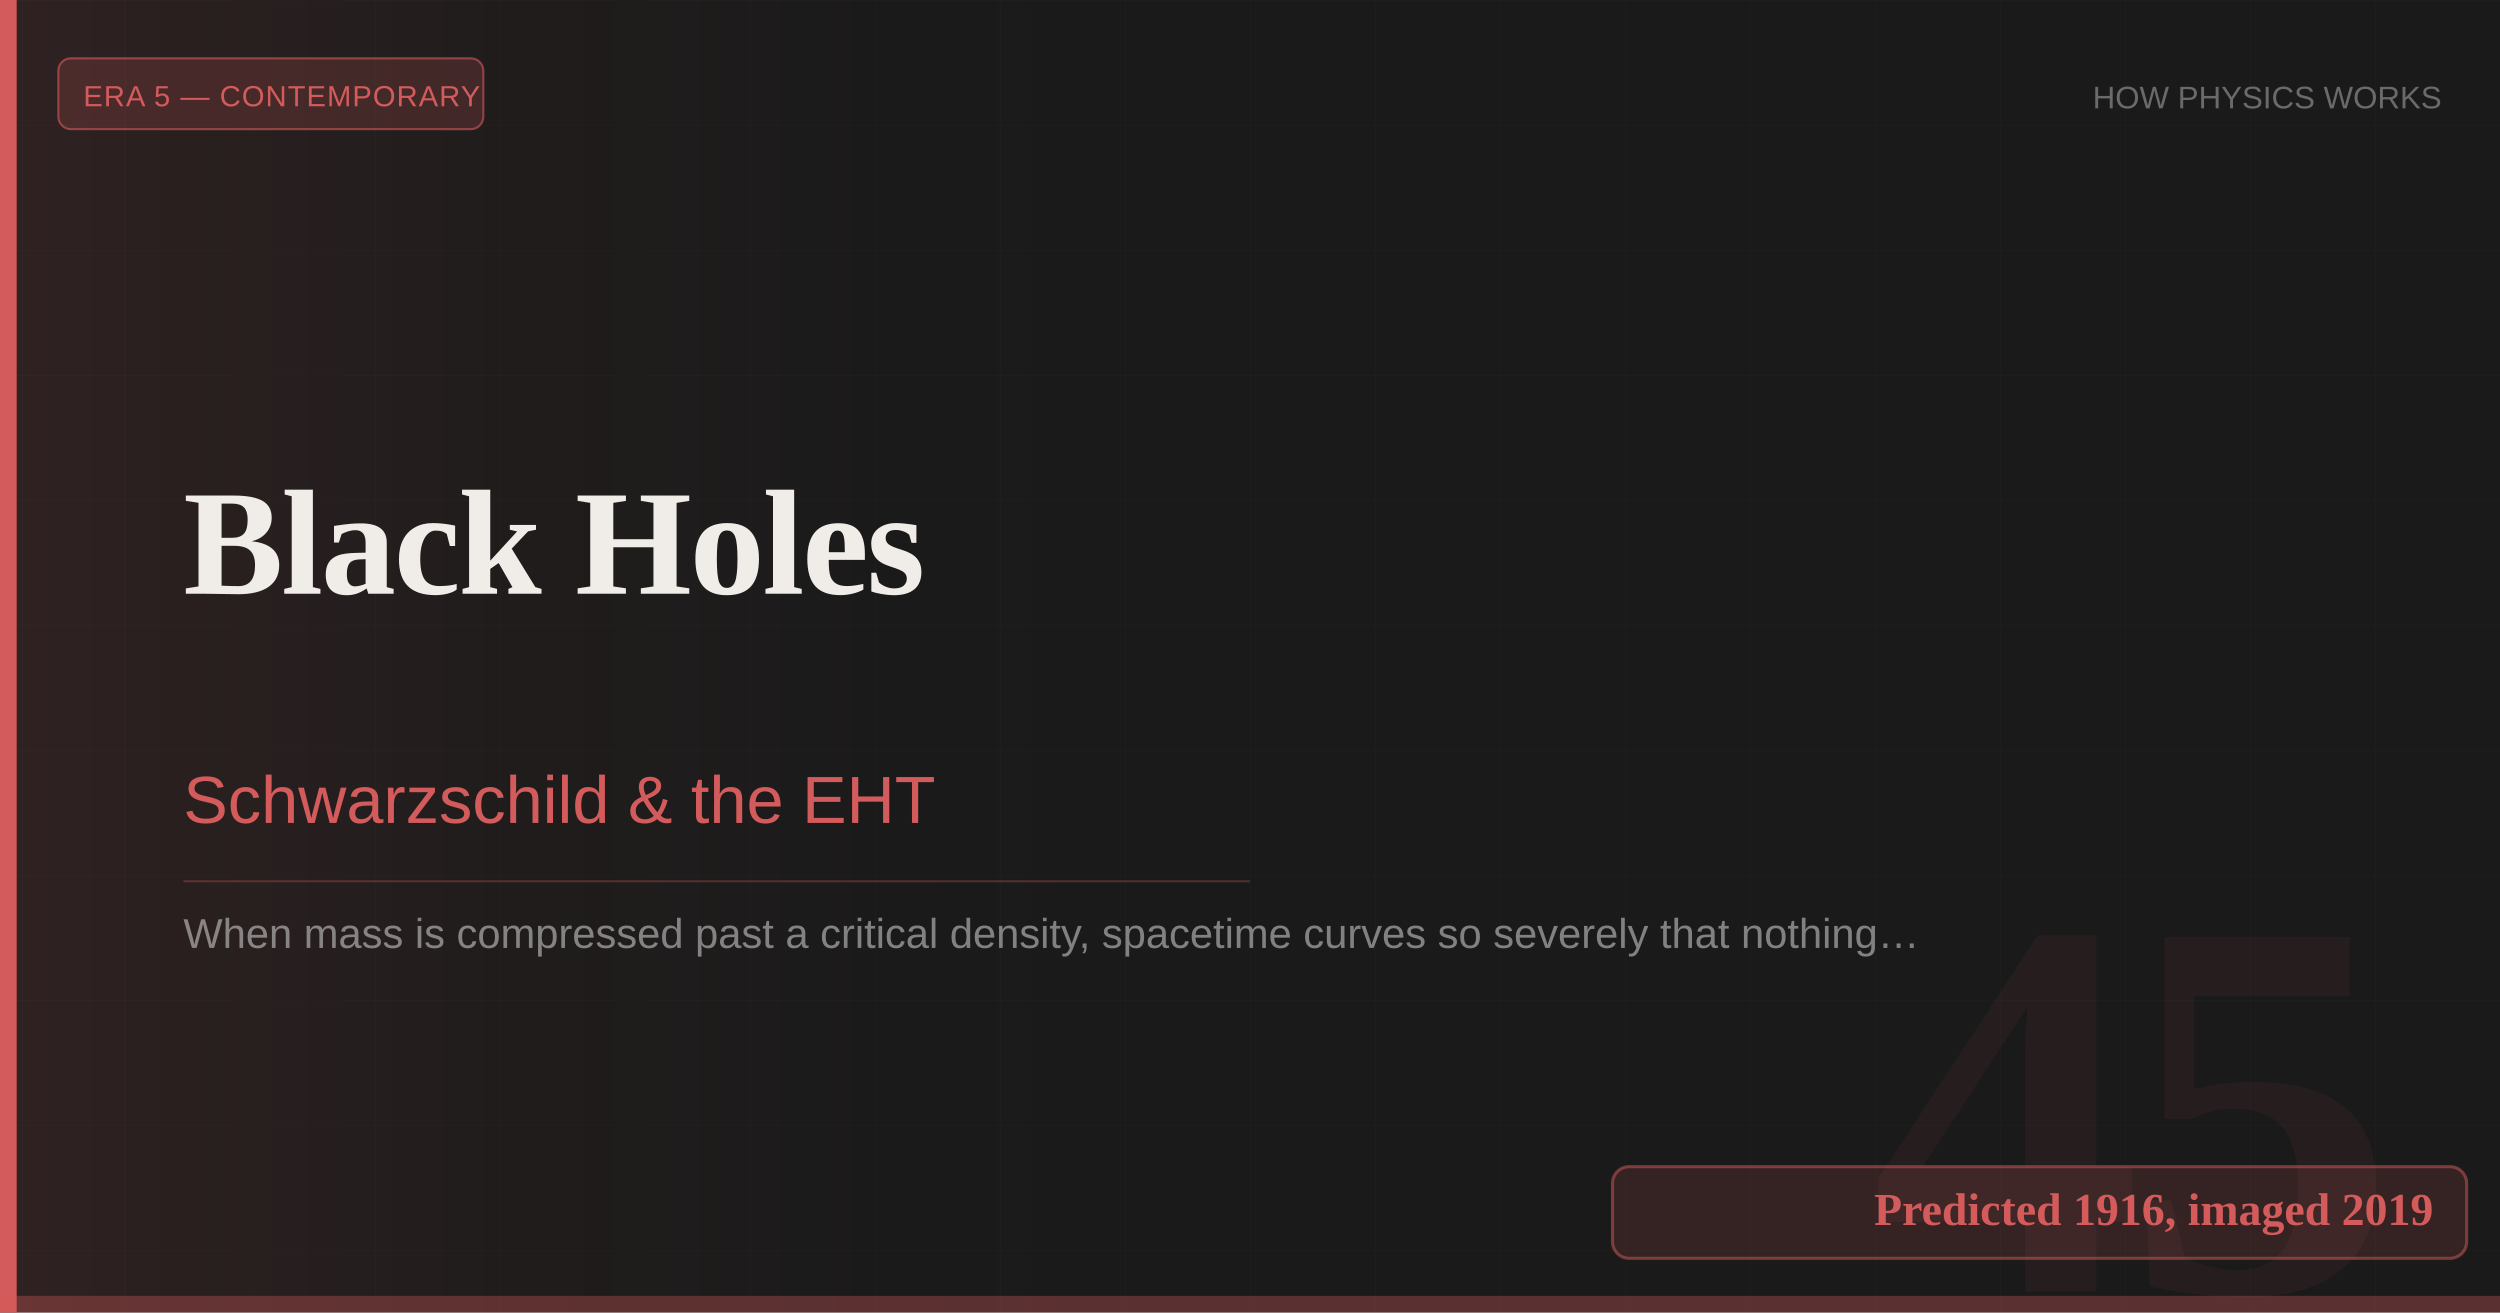
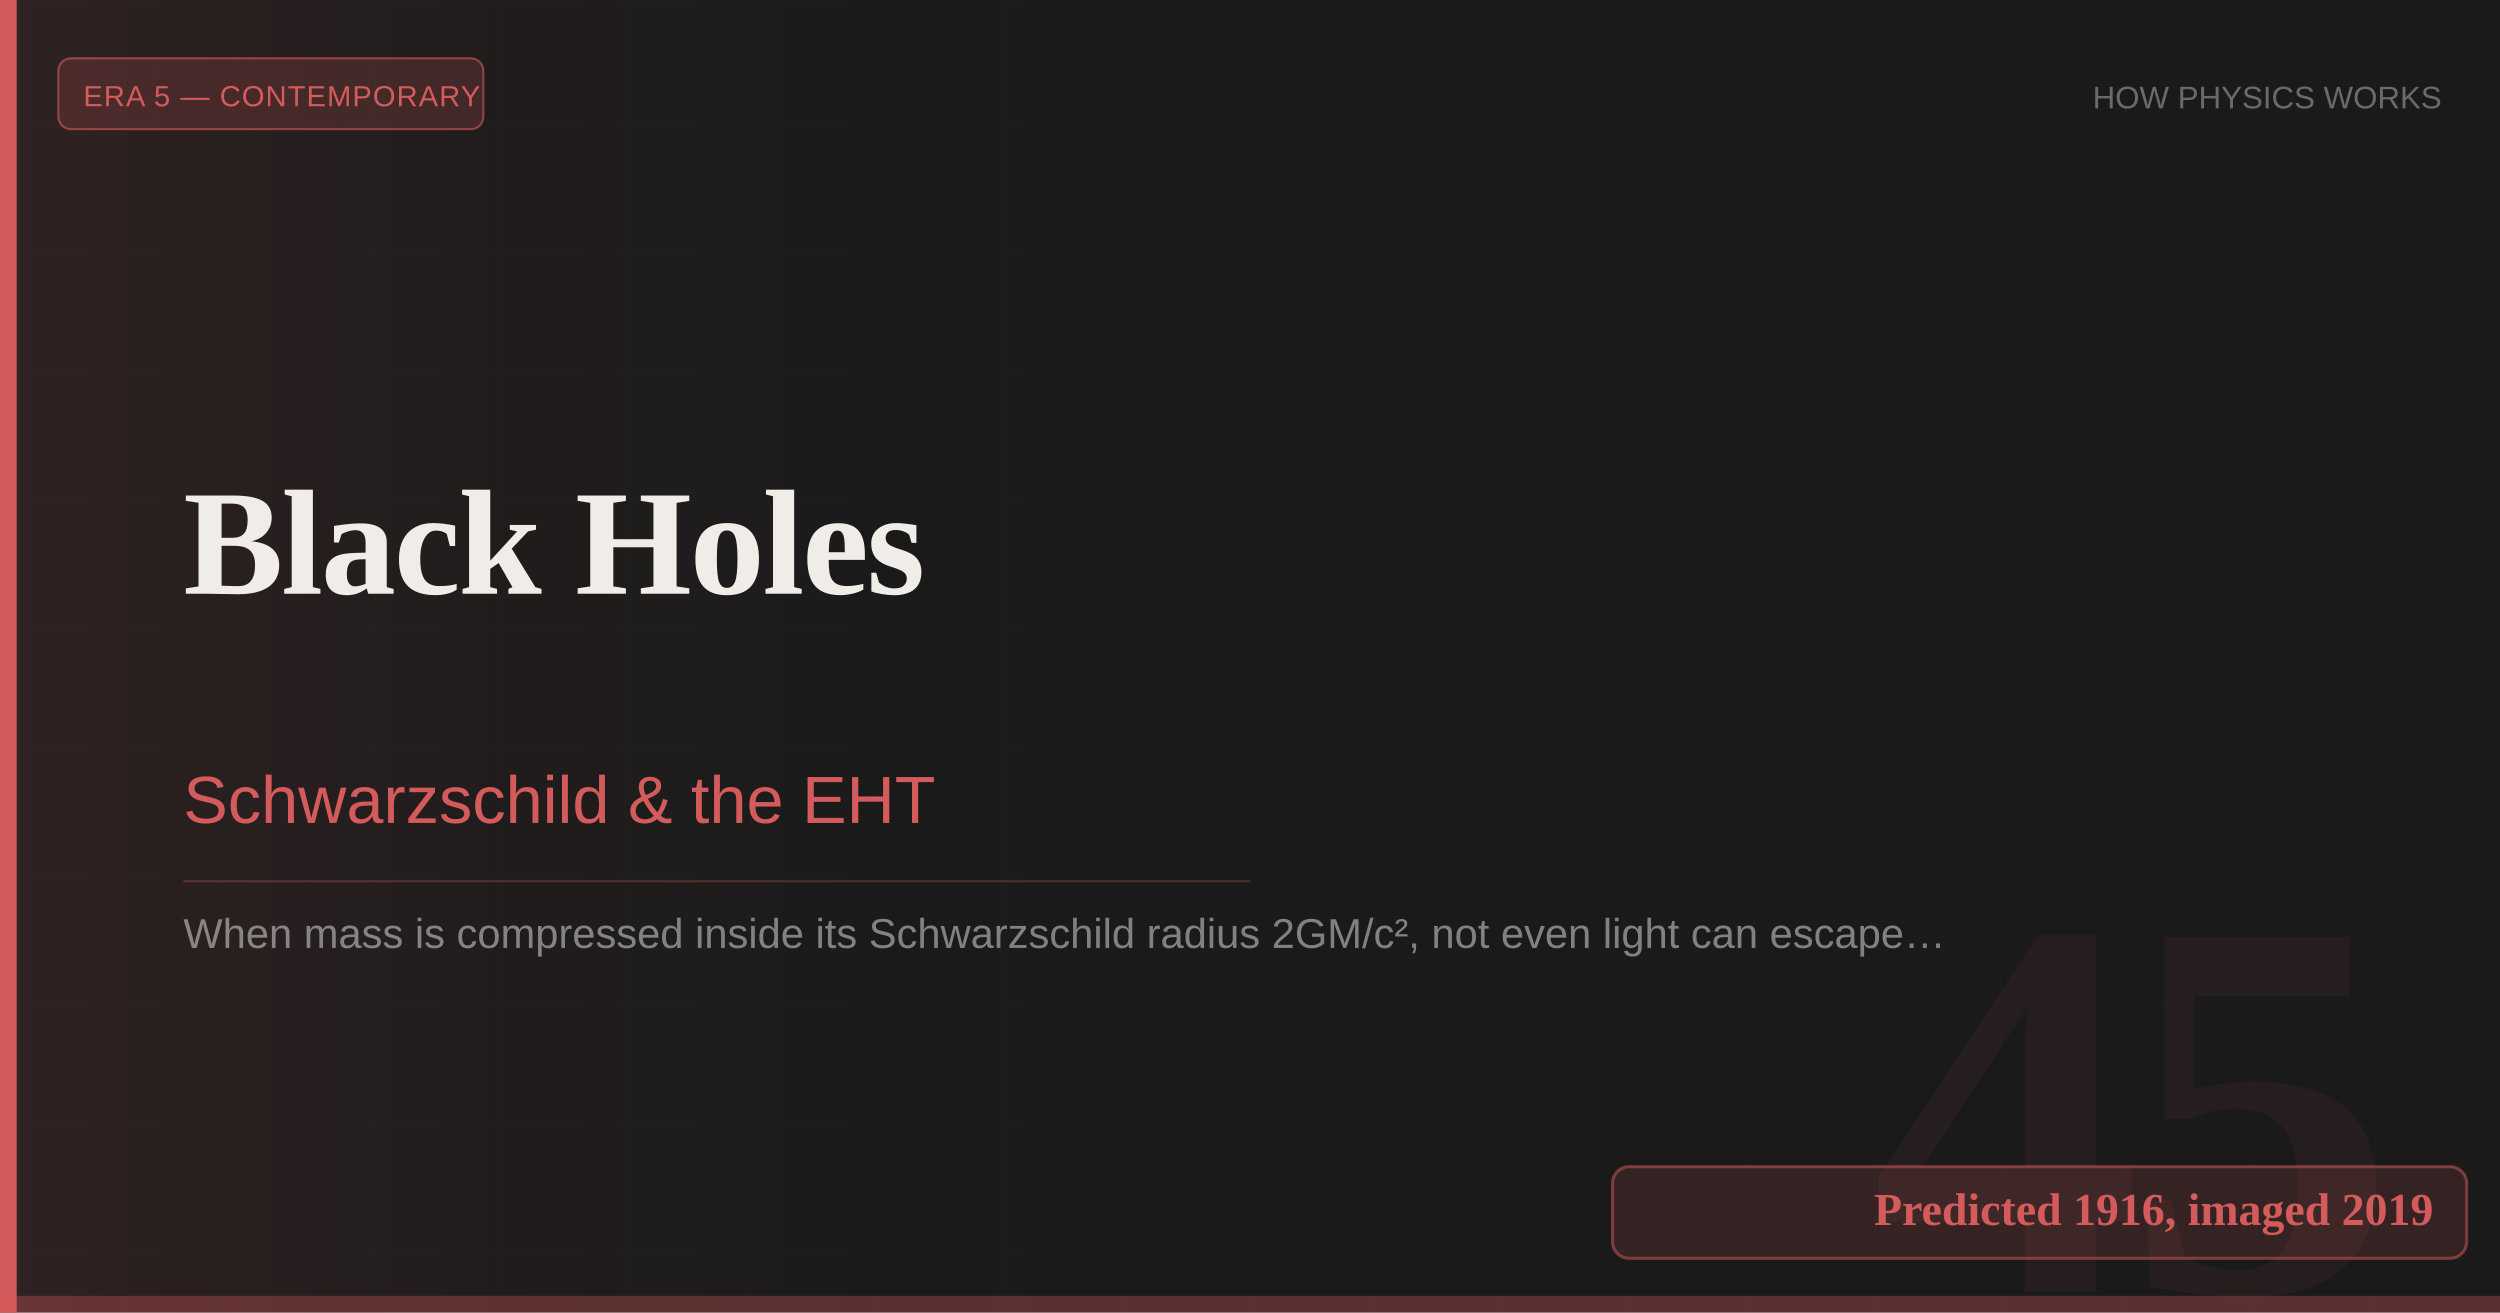
<svg xmlns="http://www.w3.org/2000/svg" width="1200" height="630" viewBox="0 0 1200 630">
  <rect width="1200" height="630" fill="#1a1a1a" />
  <defs>
    <pattern id="grid" width="60" height="60" patternUnits="userSpaceOnUse">
      <path d="M 60 0 L 0 0 0 60" fill="none" stroke="#ffffff" stroke-width="0.3" opacity="0.04" />
    </pattern>
    <linearGradient id="bgGrad" x1="0" y1="0" x2="1" y2="0">
      <stop offset="0%" stop-color="#d45b5b" stop-opacity="0.12" />
      <stop offset="100%" stop-color="#1a1a1a" stop-opacity="0" />
    </linearGradient>
  </defs>
  <rect width="1200" height="630" fill="url(#grid)" />
  <rect width="560" height="630" fill="url(#bgGrad)" />
  <rect x="0" y="0" width="8" height="630" fill="#d45b5b" />
  <rect x="28" y="28" width="204" height="34" rx="6" fill="#d45b5b" fill-opacity="0.18" />
  <rect x="28" y="28" width="204" height="34" rx="6" fill="none" stroke="#d45b5b" stroke-width="1" stroke-opacity="0.6" />
  <text x="40" y="51" font-family="'DM Sans', Arial, sans-serif" font-size="14" font-weight="500" fill="#d45b5b" letter-spacing="0.5">ERA 5 — CONTEMPORARY</text>
  <text x="1172" y="52" text-anchor="end" font-family="'DM Sans', Arial, sans-serif" font-size="15" font-weight="400" fill="#ffffff" fill-opacity="0.35">HOW PHYSICS WORKS</text>
  <text x="1150" y="620" text-anchor="end" font-family="Georgia, 'Times New Roman', serif" font-size="260" font-weight="700" fill="#d45b5b" fill-opacity="0.07" letter-spacing="-8">45</text>
  <text x="88" y="285" font-family="Georgia, 'Times New Roman', serif" font-size="72" font-weight="600" fill="#f0ede8" letter-spacing="-1">Black Holes</text>
  <text x="88" y="395" font-family="'DM Sans', Arial, sans-serif" font-size="32" font-weight="400" fill="#d45b5b">Schwarzschild &amp; the EHT</text>
  <line x1="88" y1="423" x2="600" y2="423" stroke="#d45b5b" stroke-width="1" stroke-opacity="0.3" />
-   <text x="88" y="455" font-family="'DM Sans', Arial, sans-serif" font-size="20" font-weight="300" fill="#ffffff" fill-opacity="0.45">When mass is compressed past a critical density, spacetime curves so severely that nothing…</text>
+   <text x="88" y="455" font-family="'DM Sans', Arial, sans-serif" font-size="20" font-weight="300" fill="#ffffff" fill-opacity="0.45">When mass is compressed inside its Schwarzschild radius 2GM/c², not even light can escape…</text>
  <rect x="774" y="560" width="410" height="44" rx="8" fill="#d45b5b" fill-opacity="0.15" />
  <rect x="774" y="560" width="410" height="44" rx="8" fill="none" stroke="#d45b5b" stroke-width="1.5" stroke-opacity="0.5" />
  <text x="1168" y="588" text-anchor="end" font-family="Georgia, 'Times New Roman', serif" font-size="22" font-weight="600" fill="#d45b5b">Predicted 1916, imaged 2019</text>
  <rect x="0" y="622" width="1200" height="8" fill="#d45b5b" fill-opacity="0.35" />
</svg>
